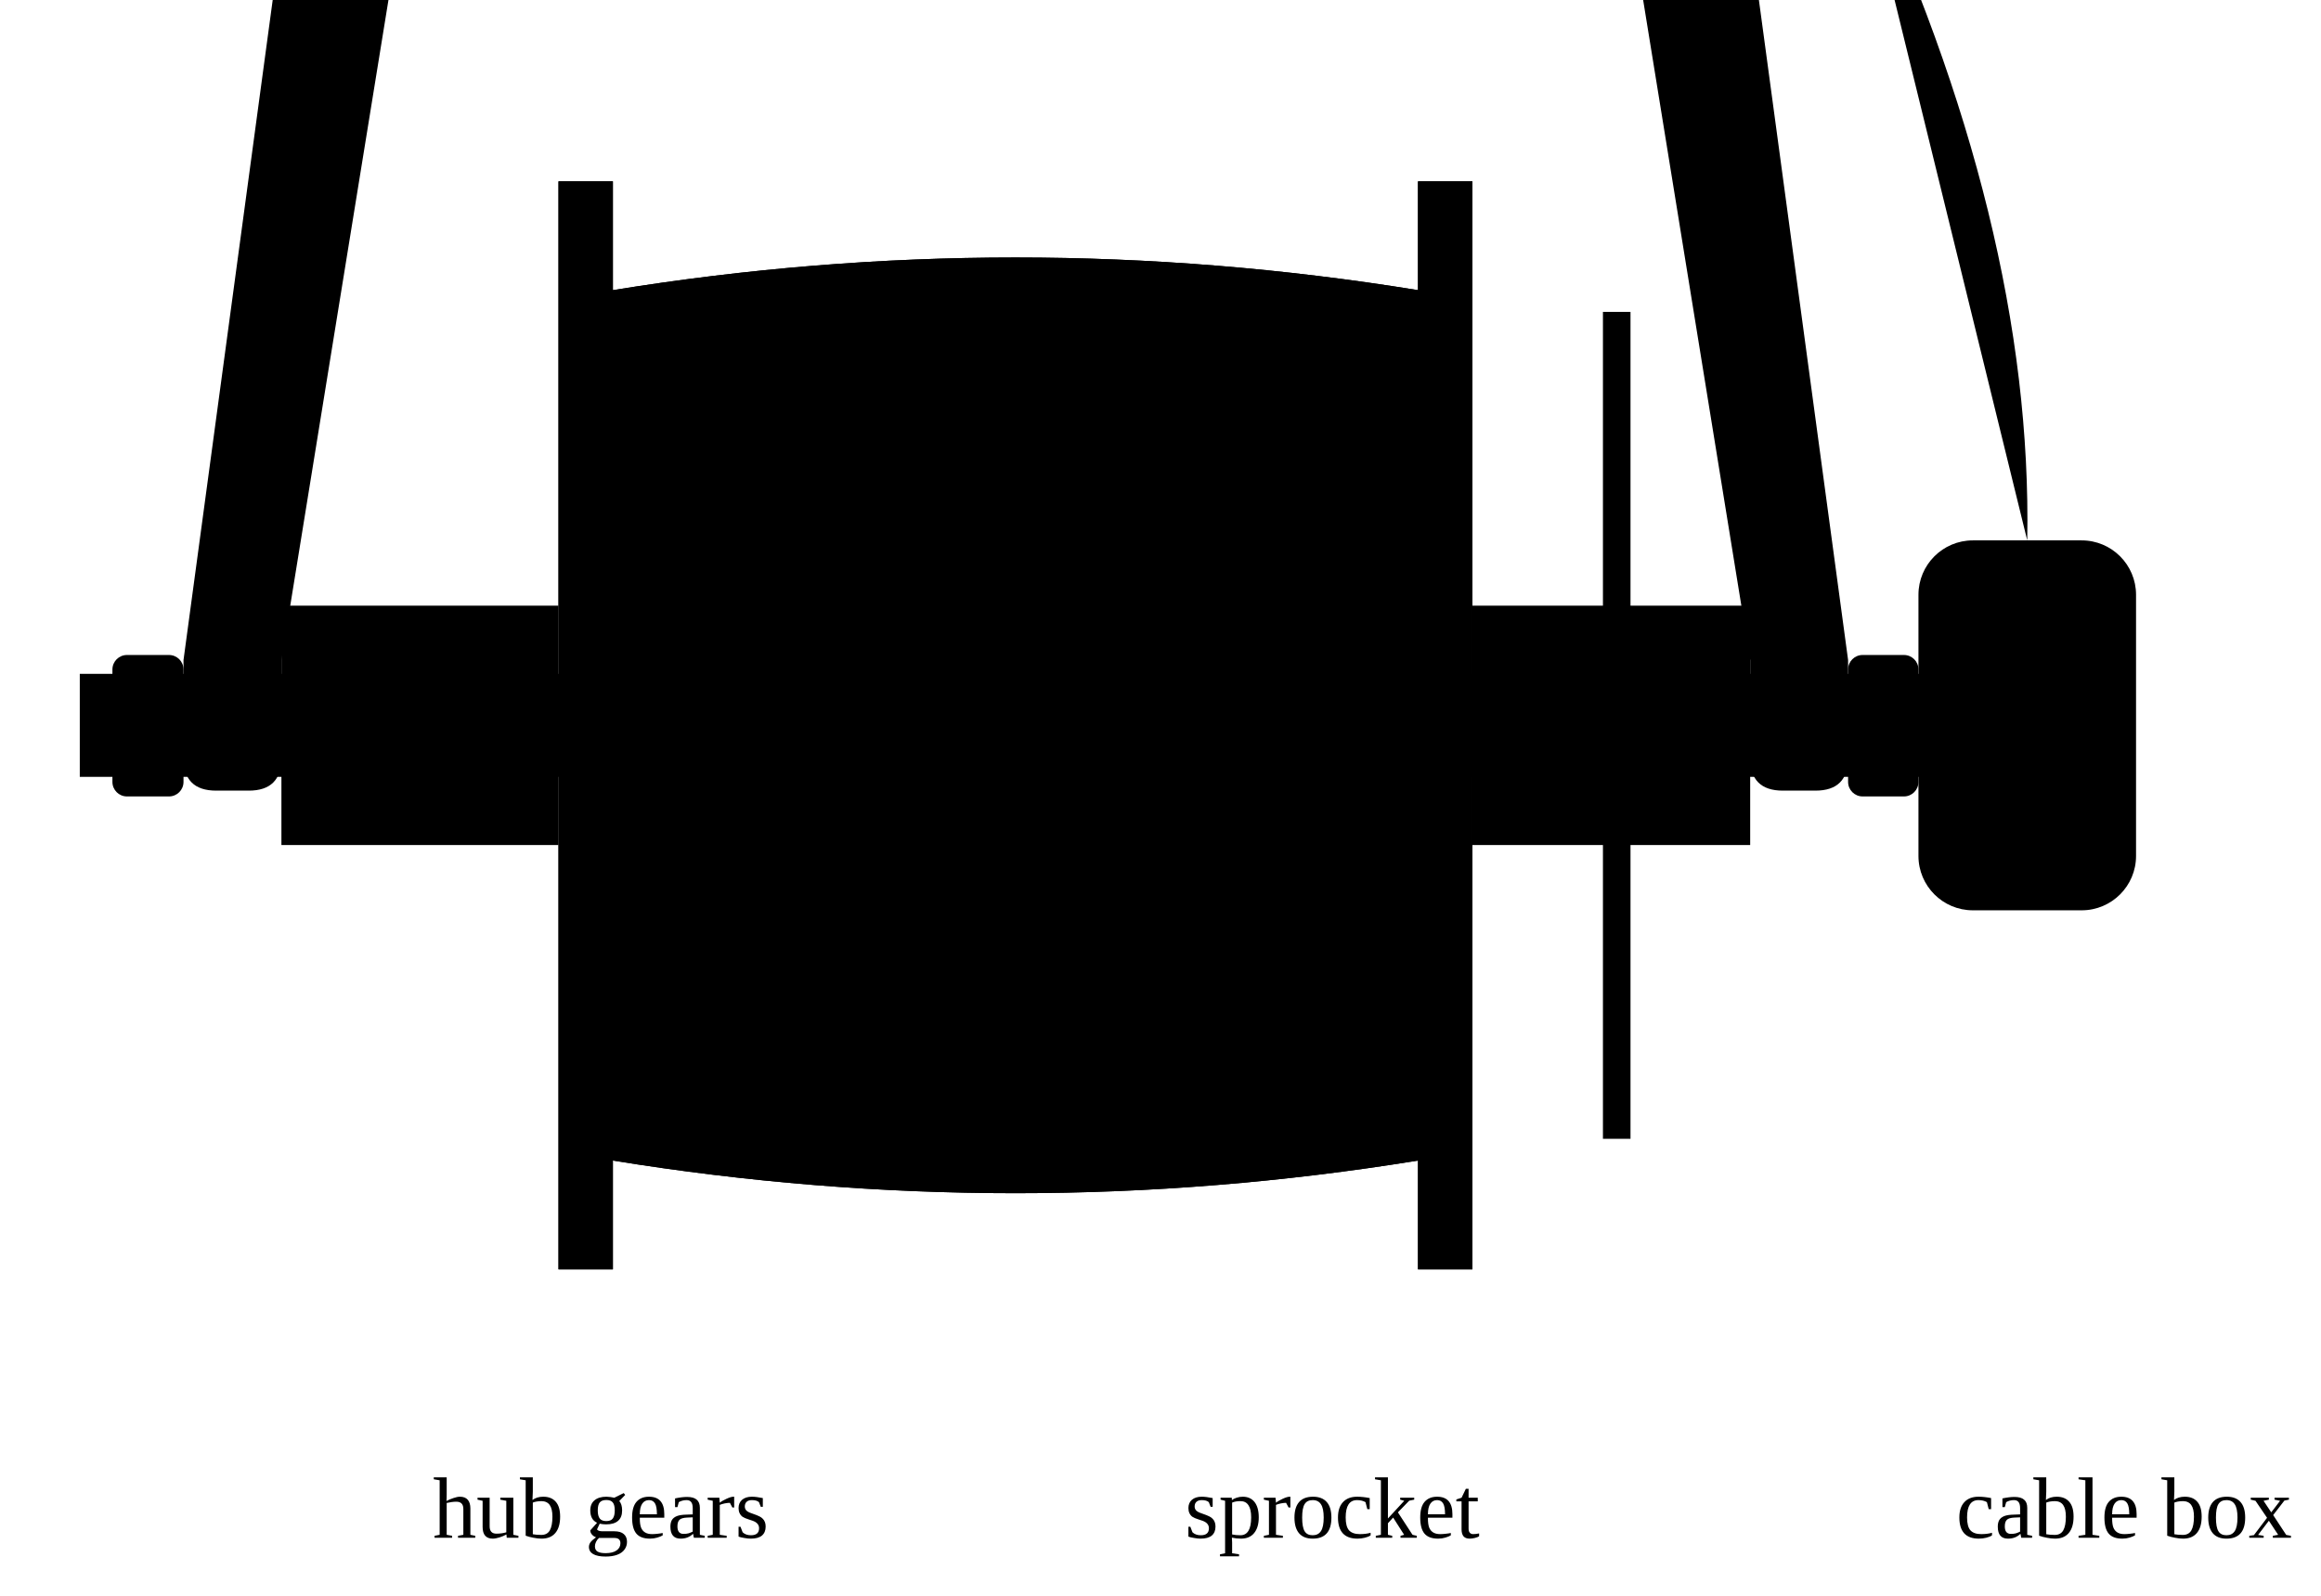
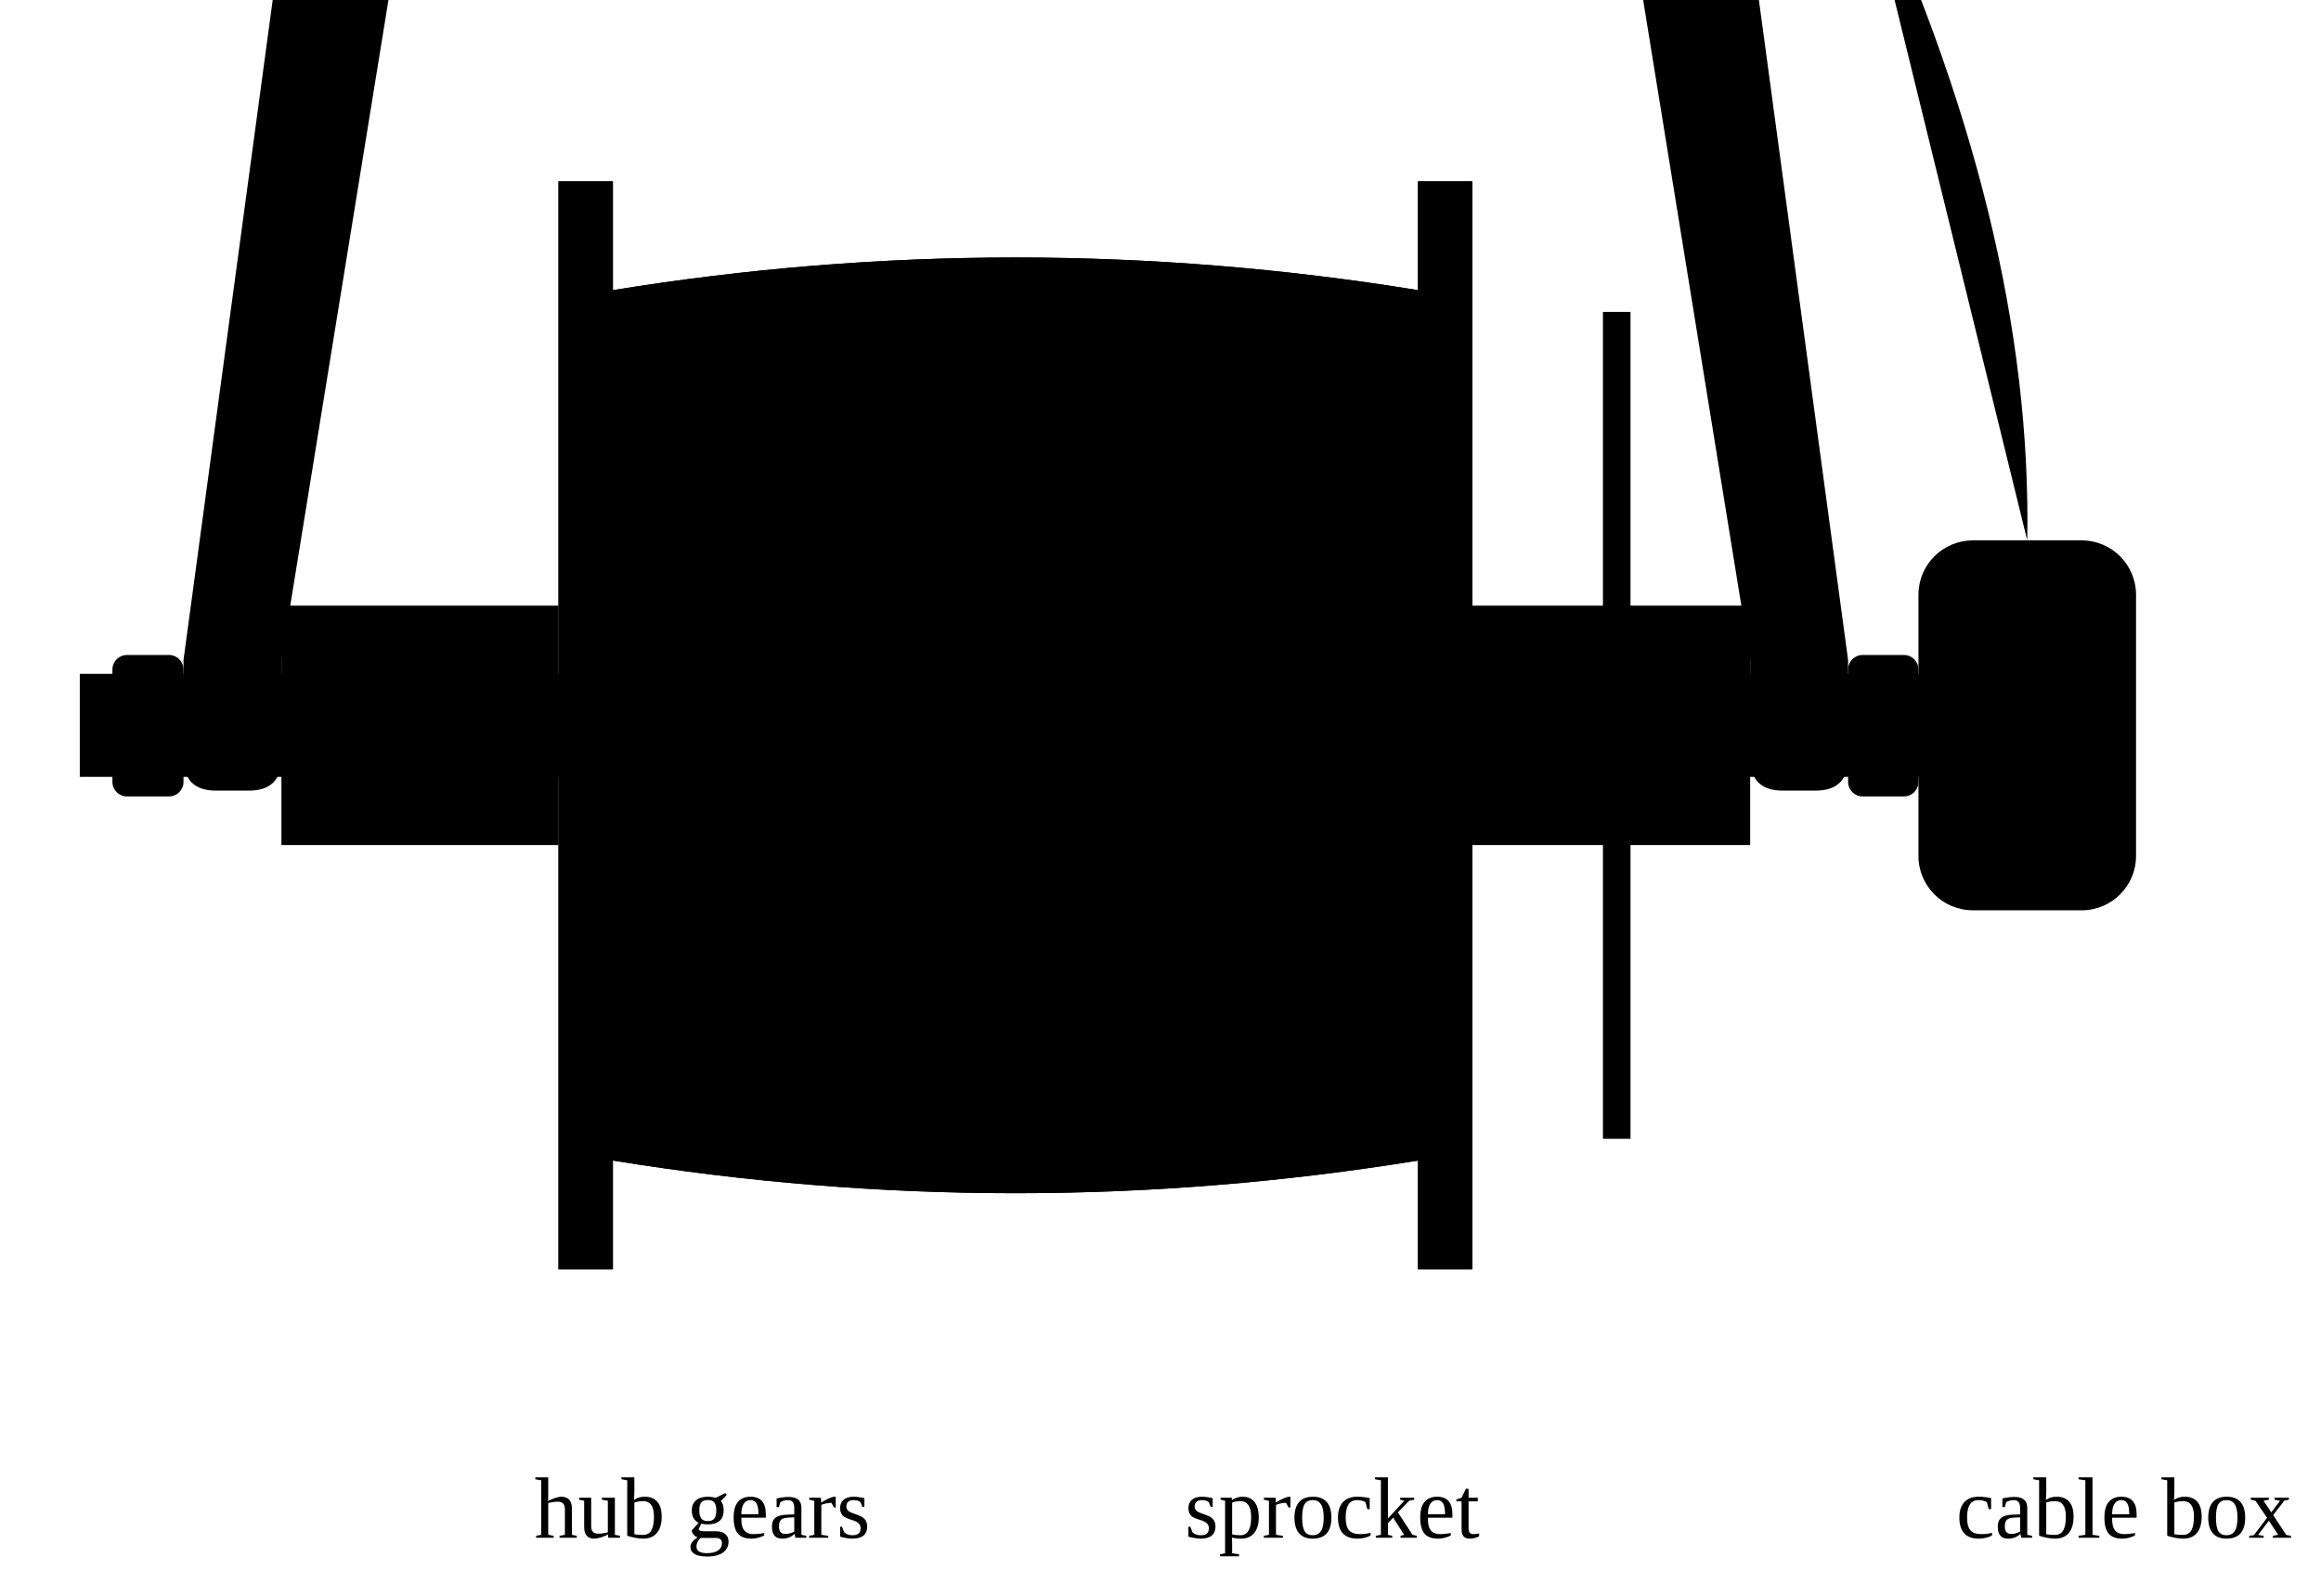
<svg class="cp" viewBox="0 0 320 220">
  <path class="cp-ctx" d="M56.8 -20L38.8 91L38.8 104.5Q38.8 109 34.3 109L29.8 109Q25.3 109 25.3 104.5L25.3 91L40.3 -20Z" />
  <path class="cp-ctx" d="M223.3 -20L241.3 91L241.3 104.5Q241.3 109 245.8 109L250.3 109Q254.8 109 254.8 104.5L254.8 91L239.8 -20Z" />
  <path class="cp-thin" d="M79.3 25L105.6 -20" />
-   <path class="cp-thin" d="M79.3 175L96.8 193" />
+   <path class="cp-thin" d="M79.3 175L93.9 187" />
  <path class="cp-thin" d="M83.8 25L110.1 -20" />
-   <path class="cp-thin" d="M83.8 175L101.3 193" />
+   <path class="cp-thin" d="M83.8 175L98.4 187" />
  <path class="cp-thin" d="M196.3 25L169.9 -20" />
-   <path class="cp-thin" d="M196.3 175L178.7 193" />
+   <path class="cp-thin" d="M196.3 175L181.6 187" />
  <path class="cp-thin" d="M200.8 25L174.4 -20" />
-   <path class="cp-thin" d="M200.8 175L183.2 193" />
+   <path class="cp-thin" d="M200.8 175L186.1 187" />
  <path class="cp-obj" d="M11 92.9L269 92.9L269 107.1L11 107.1Z" />
  <path class="cp-obj" d="M203 83.5L241.3 83.5L241.3 116.5L203 116.5Z" />
  <path class="cp-obj" d="M38.8 83.5L77 83.5L77 116.5L38.8 116.5Z" />
  <path class="cp-obj" d="M221 43L224.8 43L224.8 157L221 157Z" />
  <path class="cp-halostroke" d="M77 25L84.5 25L84.5 40Q140 31 195.5 40L195.5 25L203 25L203 175L195.5 175L195.5 160Q140 169 84.5 160L84.5 175L77 175Z" />
  <path class="cp-hi" d="M77 25L84.5 25L84.5 40Q140 31 195.5 40L195.5 25L203 25L203 175L195.5 175L195.5 160Q140 169 84.5 160L84.5 175L77 175Z" />
  <path class="cp-obj" d="M17.5 90.3L23.3 90.3A2 2 0 0 1 25.3 92.3L25.3 107.8A2 2 0 0 1 23.3 109.8L17.5 109.8A2 2 0 0 1 15.5 107.8L15.5 92.3A2 2 0 0 1 17.5 90.3Z" />
  <path class="cp-obj" d="M256.8 90.3L262.5 90.3A2 2 0 0 1 264.5 92.3L264.5 107.8A2 2 0 0 1 262.5 109.8L256.8 109.8A2 2 0 0 1 254.8 107.8L254.8 92.3A2 2 0 0 1 256.8 90.3Z" />
  <path class="cp-obj" d="M272 74.5L287 74.5A7.5 7.5 0 0 1 294.5 82L294.5 118A7.5 7.5 0 0 1 287 125.5L272 125.5A7.5 7.5 0 0 1 264.5 118L264.5 82A7.5 7.5 0 0 1 272 74.5Z" />
  <path class="cp-ctx" style="stroke-width:2.5" d="M279.5 74.5Q280.3 31 256.3 -20" />
-   <path class="cp-thin" d="M106.3 197L110 161.5" />
-   <text class="cp-th" x="106" y="212" text-anchor="end">hub gears</text>
+   <path class="cp-thin" d="M121.6 197.5L143 163.8" />
+   <text class="cp-th" x="120" y="212" text-anchor="end">hub gears</text>
  <path class="cp-thin" d="M205.1 197.2L222.8 154" />
  <text class="cp-t" x="204" y="212" text-anchor="end">sprocket</text>
  <path class="cp-thin" d="M279.5 197L279.5 125.5" />
  <text class="cp-t" x="316" y="212" text-anchor="end">cable box</text>
</svg>
